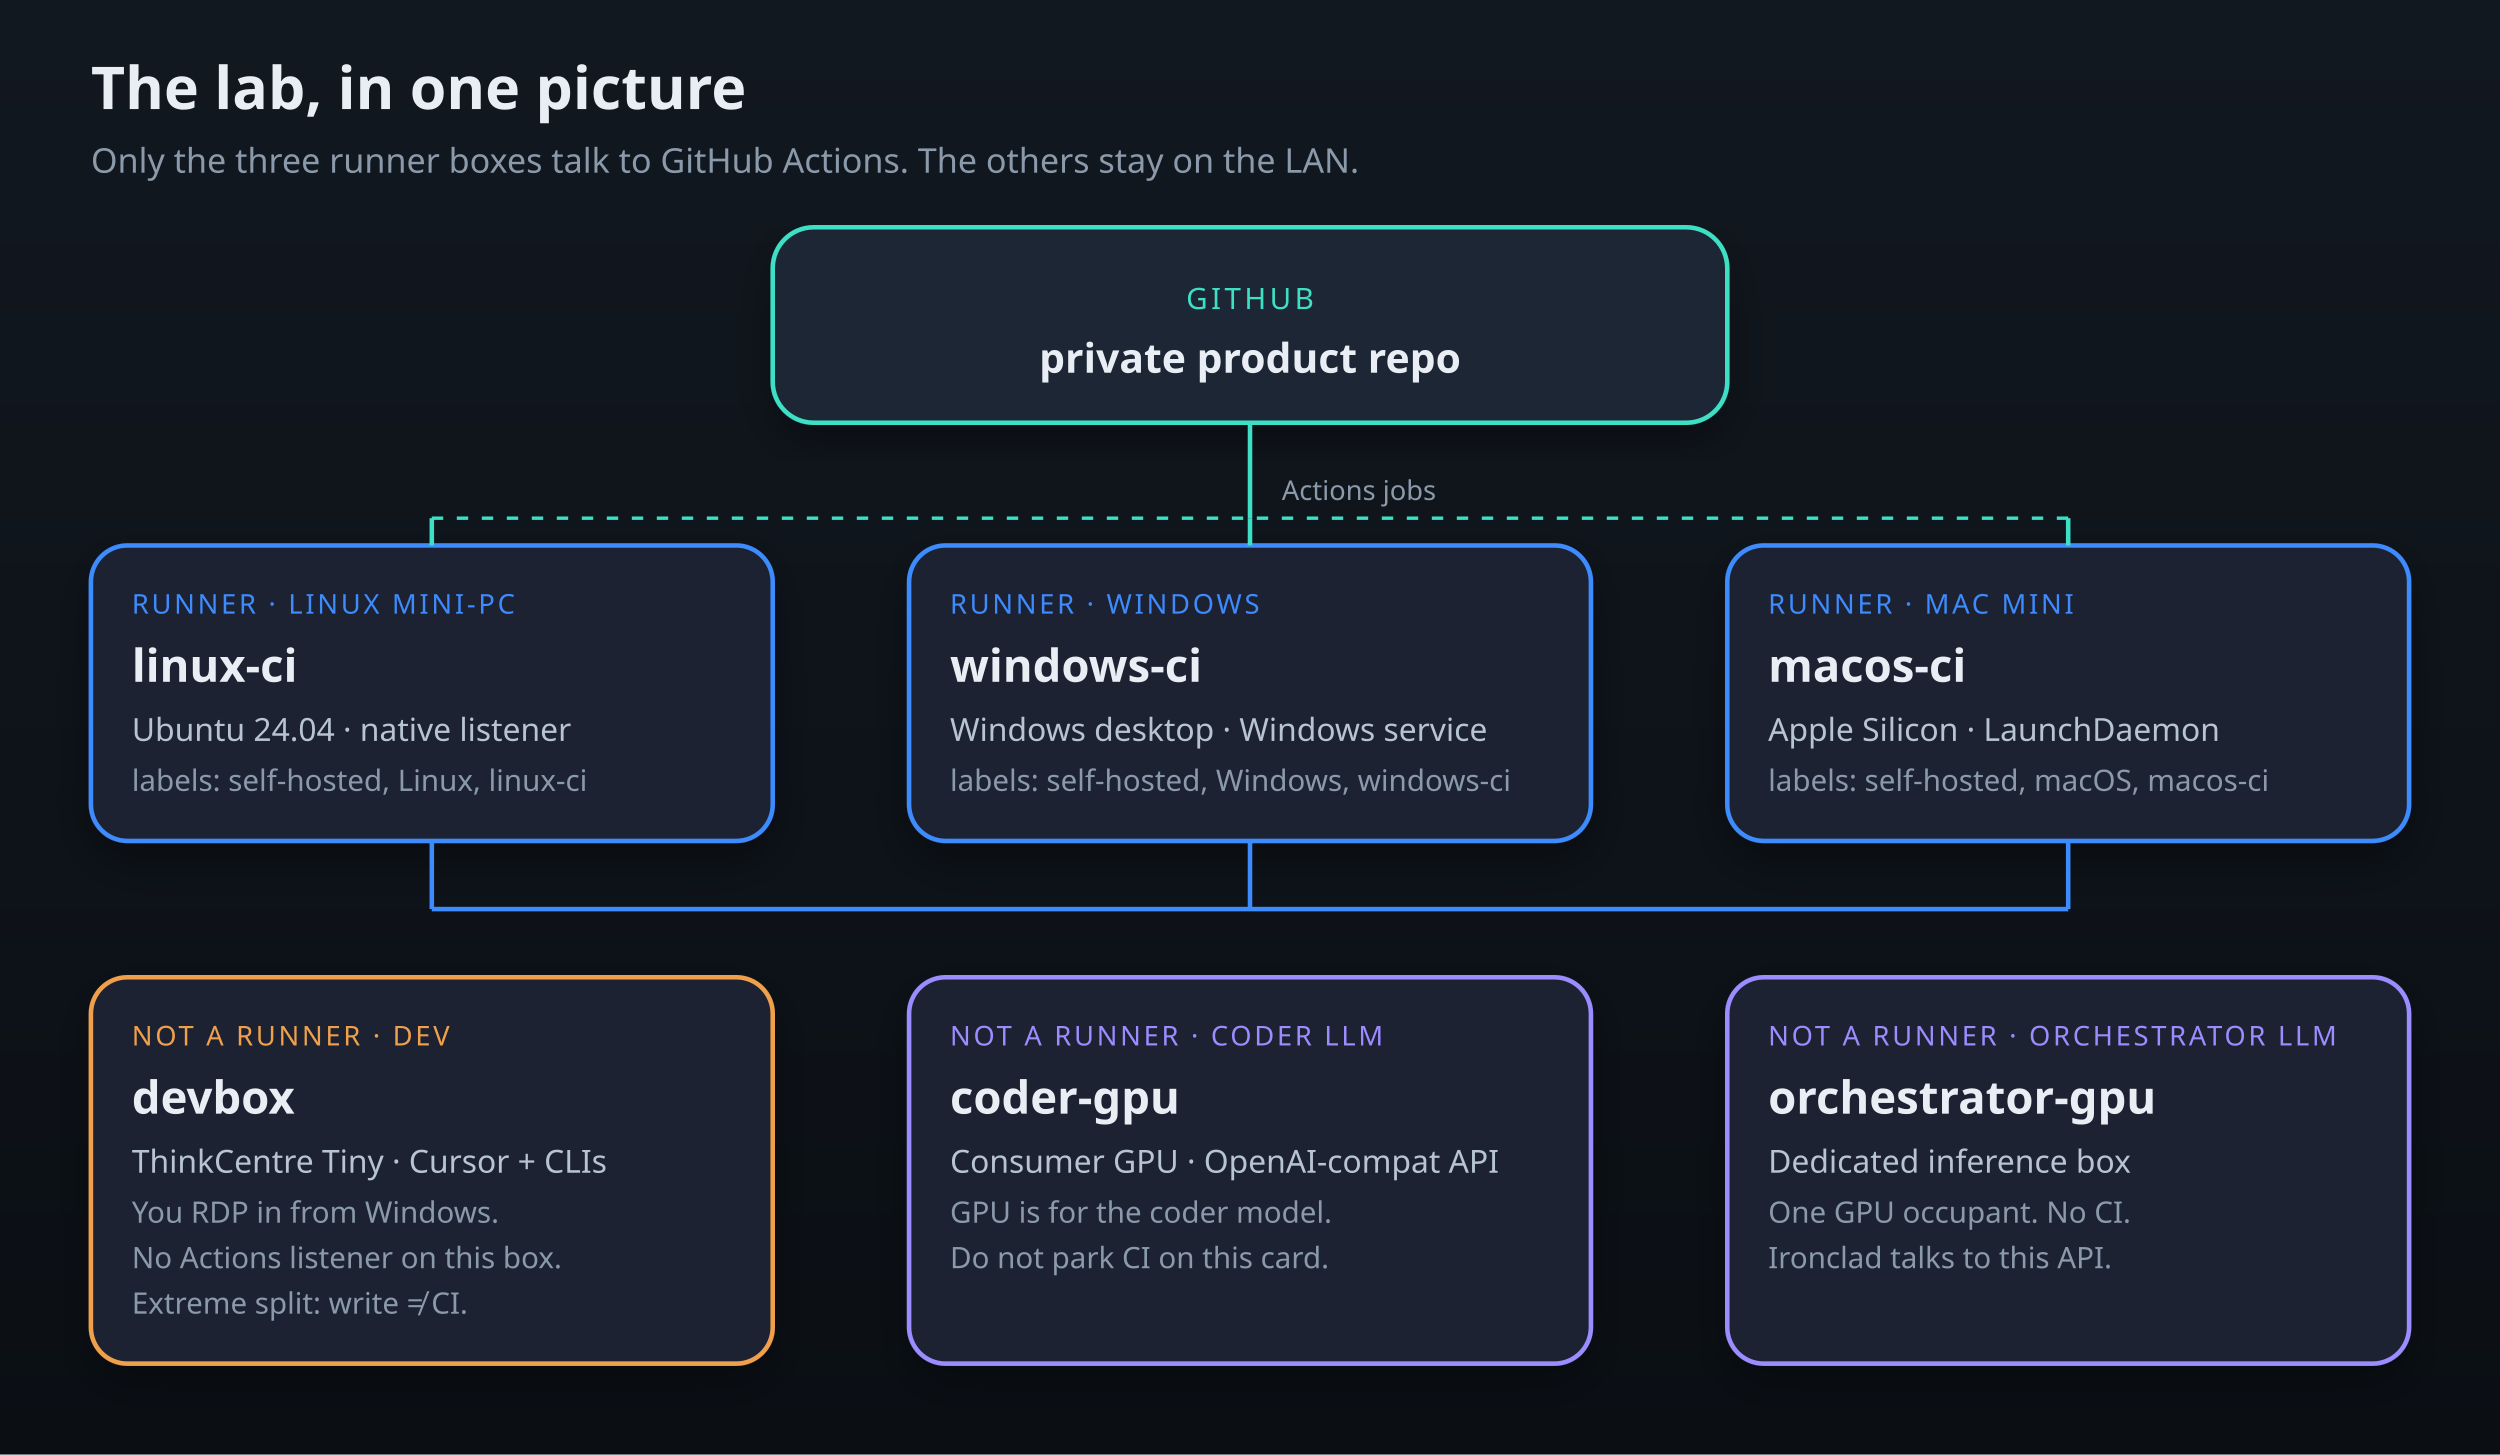
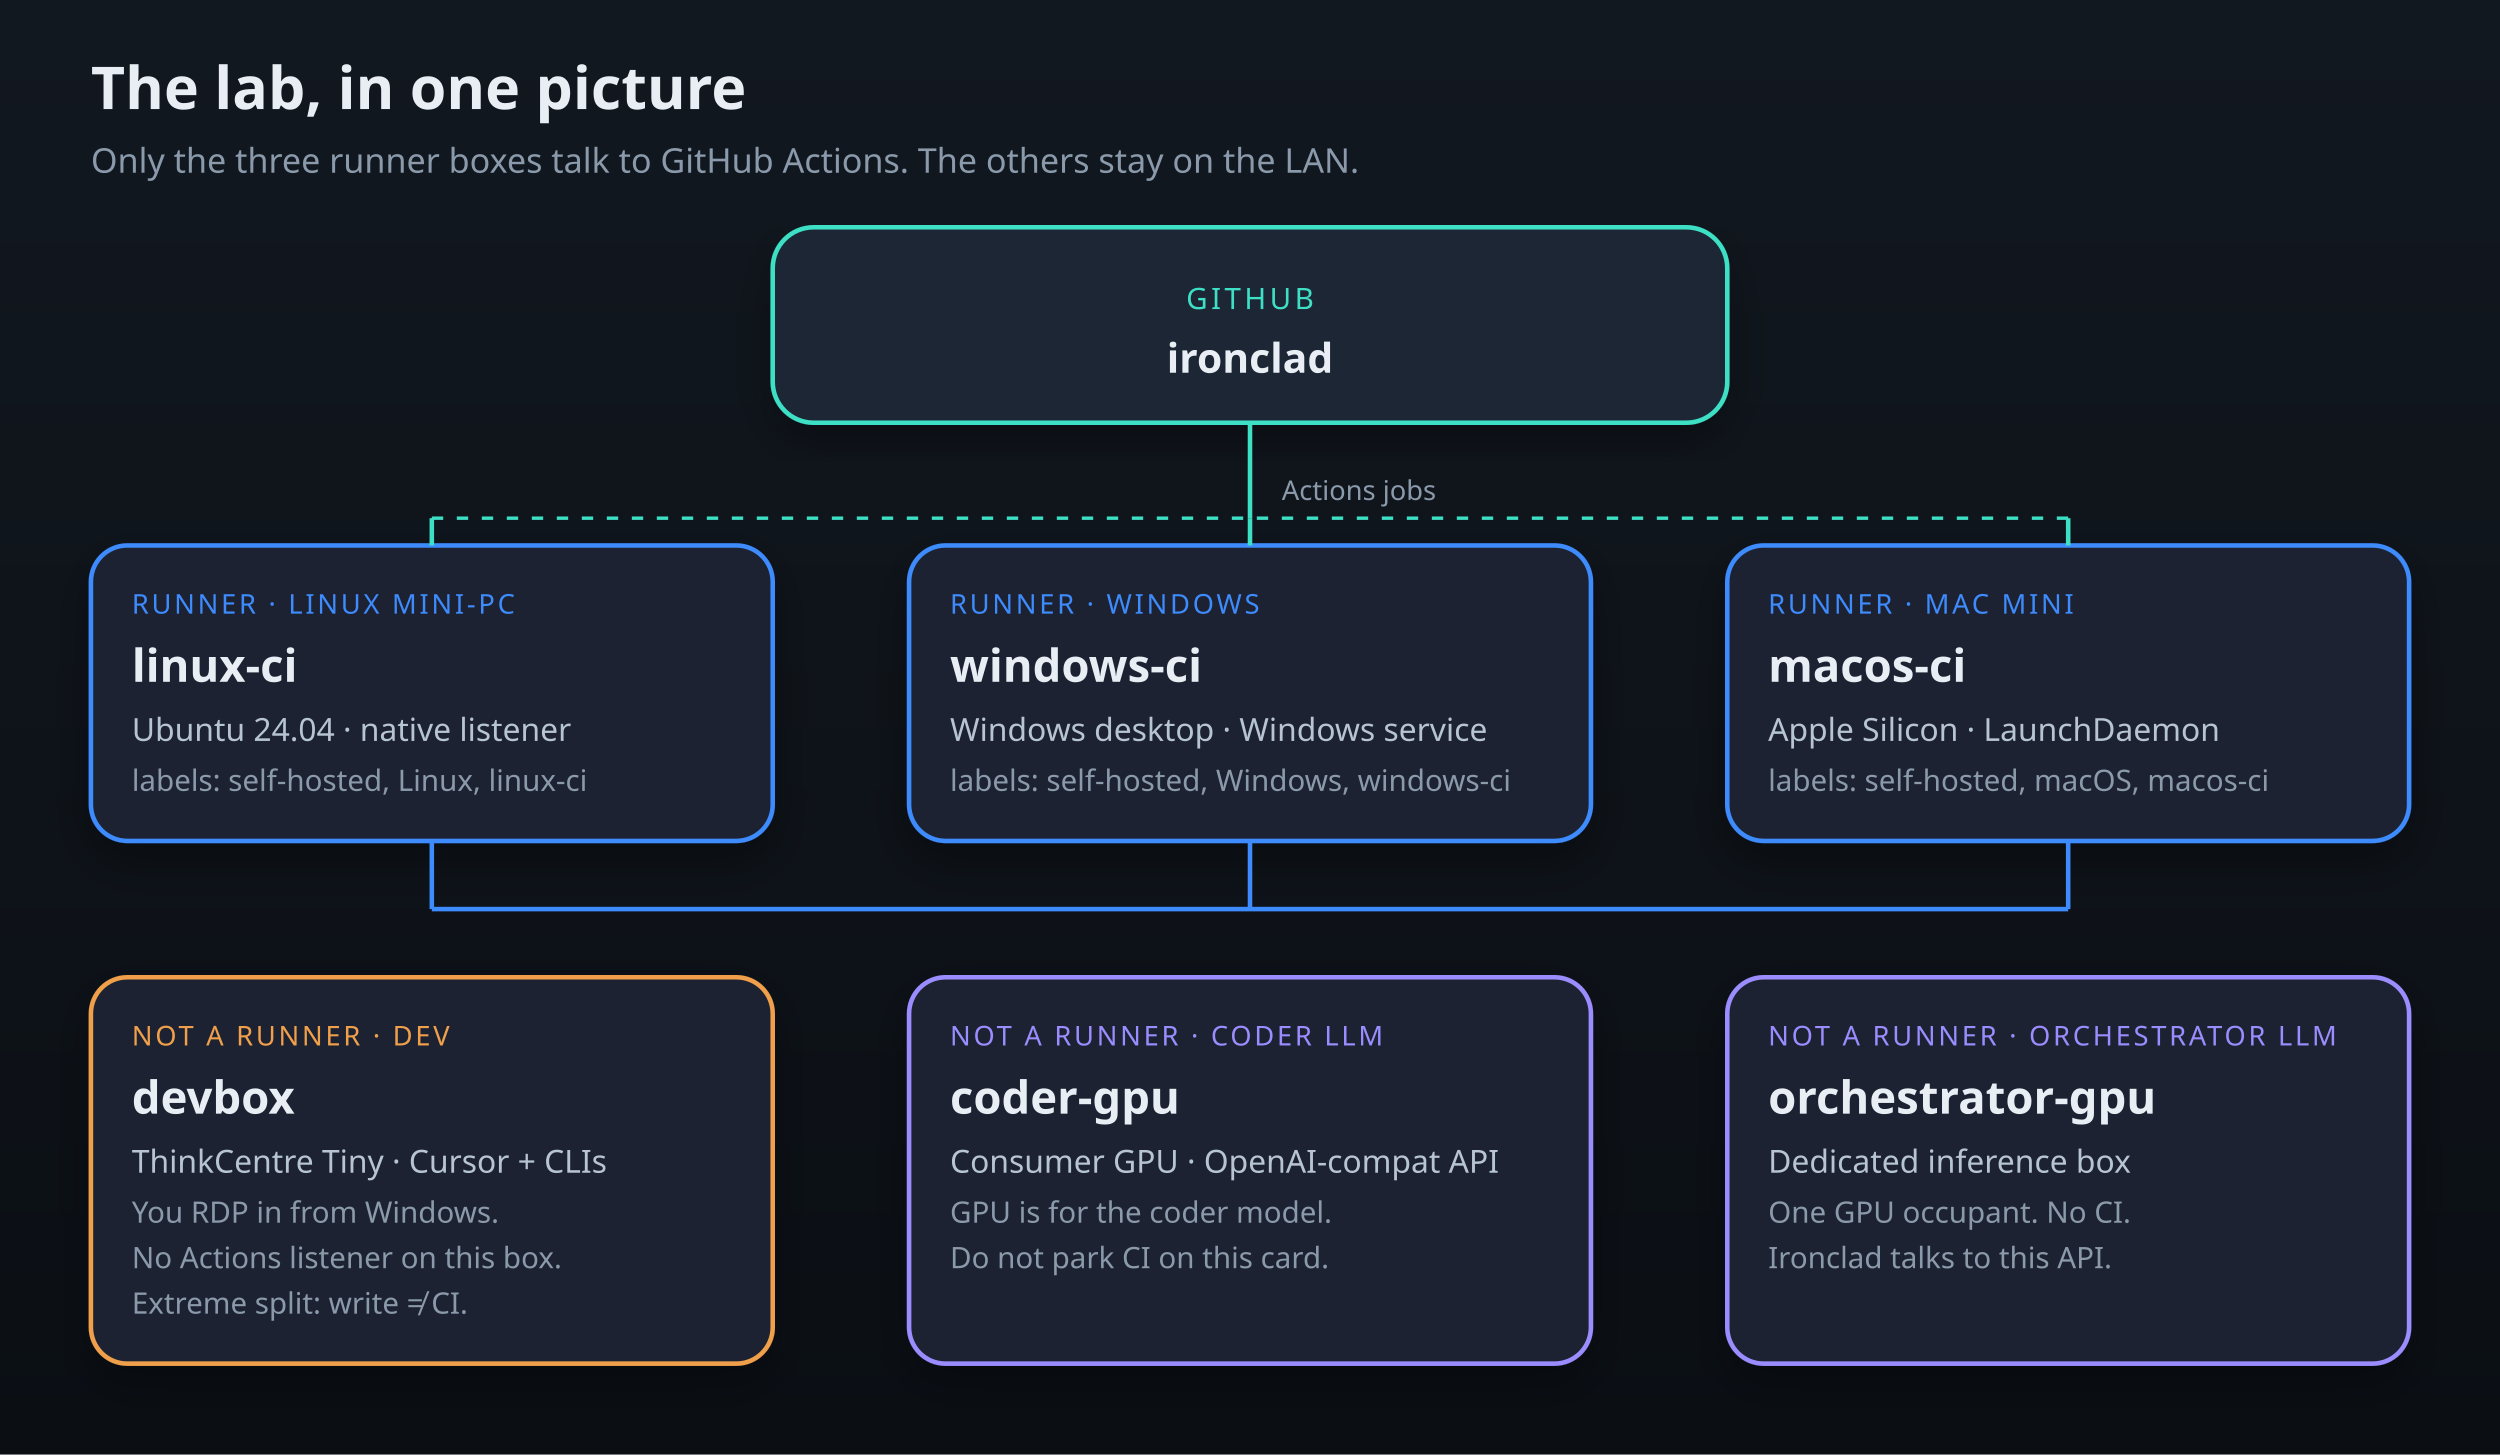
<svg xmlns="http://www.w3.org/2000/svg" viewBox="0 0 1100 640" role="img" aria-labelledby="t d">
  <defs>
    <linearGradient id="bg" x1="0" y1="0" x2="0" y2="1">
      <stop offset="0" stop-color="#121820" />
      <stop offset="1" stop-color="#0b0f14" />
    </linearGradient>
    <filter id="s" x="-10%" y="-10%" width="120%" height="130%">
      <feDropShadow dx="0" dy="8" stdDeviation="10" flood-color="#000" flood-opacity="0.35" />
    </filter>
  </defs>
  <rect width="1100" height="640" fill="url(#bg)" />
  <text x="40" y="48" fill="#e8eef4" font-family="Segoe UI, system-ui, sans-serif" font-size="26" font-weight="700">The lab, in one picture</text>
  <text x="40" y="76" fill="#8b9aab" font-family="Segoe UI, system-ui, sans-serif" font-size="15">Only the three runner boxes talk to GitHub Actions. The others stay on the LAN.</text>
  <rect x="340" y="100" rx="18" width="420" height="86" fill="#1c2734" stroke="#3ee0c5" stroke-width="2" filter="url(#s)" />
  <text x="550" y="136" text-anchor="middle" fill="#3ee0c5" font-family="Segoe UI, system-ui, sans-serif" font-size="13" letter-spacing="1.5">GITHUB</text>
-   <text x="550" y="164" text-anchor="middle" fill="#e8eef4" font-family="Segoe UI, system-ui, sans-serif" font-size="18" font-weight="700">private product repo</text>
+   <text x="550" y="164" text-anchor="middle" fill="#e8eef4" font-family="Segoe UI, system-ui, sans-serif" font-size="18" font-weight="700">ironclad</text>
  <line x1="550" y1="186" x2="550" y2="228" stroke="#3ee0c5" stroke-width="2" />
  <text x="564" y="220" fill="#8b9aab" font-family="Segoe UI, system-ui, sans-serif" font-size="12">Actions jobs</text>
  <g font-family="Segoe UI, system-ui, sans-serif">
    <rect x="40" y="240" rx="16" width="300" height="130" fill="#1a2330" stroke="#3d8bfd" stroke-width="2" filter="url(#s)" />
    <text x="58" y="270" fill="#3d8bfd" font-size="12" letter-spacing="1.2">RUNNER · LINUX MINI-PC</text>
    <text x="58" y="300" fill="#e8eef4" font-size="20" font-weight="700">linux-ci</text>
    <text x="58" y="326" fill="#b7c4d2" font-size="14">Ubuntu 24.04 · native listener</text>
    <text x="58" y="348" fill="#8b9aab" font-size="13">labels: self-hosted, Linux, linux-ci</text>
    <rect x="400" y="240" rx="16" width="300" height="130" fill="#1a2330" stroke="#3d8bfd" stroke-width="2" filter="url(#s)" />
    <text x="418" y="270" fill="#3d8bfd" font-size="12" letter-spacing="1.2">RUNNER · WINDOWS</text>
    <text x="418" y="300" fill="#e8eef4" font-size="20" font-weight="700">windows-ci</text>
    <text x="418" y="326" fill="#b7c4d2" font-size="14">Windows desktop · Windows service</text>
    <text x="418" y="348" fill="#8b9aab" font-size="13">labels: self-hosted, Windows, windows-ci</text>
    <rect x="760" y="240" rx="16" width="300" height="130" fill="#1a2330" stroke="#3d8bfd" stroke-width="2" filter="url(#s)" />
    <text x="778" y="270" fill="#3d8bfd" font-size="12" letter-spacing="1.2">RUNNER · MAC MINI</text>
    <text x="778" y="300" fill="#e8eef4" font-size="20" font-weight="700">macos-ci</text>
    <text x="778" y="326" fill="#b7c4d2" font-size="14">Apple Silicon · LaunchDaemon</text>
    <text x="778" y="348" fill="#8b9aab" font-size="13">labels: self-hosted, macOS, macos-ci</text>
  </g>
  <line x1="190" y1="370" x2="190" y2="400" stroke="#3d8bfd" stroke-width="2" />
  <line x1="550" y1="370" x2="550" y2="400" stroke="#3d8bfd" stroke-width="2" />
  <line x1="910" y1="370" x2="910" y2="400" stroke="#3d8bfd" stroke-width="2" />
  <line x1="190" y1="400" x2="910" y2="400" stroke="#3d8bfd" stroke-width="2" />
  <line x1="550" y1="228" x2="550" y2="240" stroke="#3ee0c5" stroke-width="2" />
  <line x1="190" y1="228" x2="910" y2="228" stroke="#3ee0c5" stroke-width="1.5" stroke-dasharray="5 6" />
  <line x1="190" y1="228" x2="190" y2="240" stroke="#3ee0c5" stroke-width="2" />
  <line x1="910" y1="228" x2="910" y2="240" stroke="#3ee0c5" stroke-width="2" />
  <g font-family="Segoe UI, system-ui, sans-serif">
    <rect x="40" y="430" rx="16" width="300" height="170" fill="#1a2330" stroke="#f0a04b" stroke-width="2" filter="url(#s)" />
    <text x="58" y="460" fill="#f0a04b" font-size="12" letter-spacing="1.2">NOT A RUNNER · DEV</text>
    <text x="58" y="490" fill="#e8eef4" font-size="20" font-weight="700">devbox</text>
    <text x="58" y="516" fill="#b7c4d2" font-size="14">ThinkCentre Tiny · Cursor + CLIs</text>
    <text x="58" y="538" fill="#8b9aab" font-size="13">You RDP in from Windows.</text>
    <text x="58" y="558" fill="#8b9aab" font-size="13">No Actions listener on this box.</text>
    <text x="58" y="578" fill="#8b9aab" font-size="13">Extreme split: write ≠ CI.</text>
    <rect x="400" y="430" rx="16" width="300" height="170" fill="#1a2330" stroke="#9b8cff" stroke-width="2" filter="url(#s)" />
    <text x="418" y="460" fill="#9b8cff" font-size="12" letter-spacing="1.2">NOT A RUNNER · CODER LLM</text>
    <text x="418" y="490" fill="#e8eef4" font-size="20" font-weight="700">coder-gpu</text>
    <text x="418" y="516" fill="#b7c4d2" font-size="14">Consumer GPU · OpenAI-compat API</text>
    <text x="418" y="538" fill="#8b9aab" font-size="13">GPU is for the coder model.</text>
    <text x="418" y="558" fill="#8b9aab" font-size="13">Do not park CI on this card.</text>
    <rect x="760" y="430" rx="16" width="300" height="170" fill="#1a2330" stroke="#9b8cff" stroke-width="2" filter="url(#s)" />
    <text x="778" y="460" fill="#9b8cff" font-size="12" letter-spacing="1.2">NOT A RUNNER · ORCHESTRATOR LLM</text>
    <text x="778" y="490" fill="#e8eef4" font-size="20" font-weight="700">orchestrator-gpu</text>
    <text x="778" y="516" fill="#b7c4d2" font-size="14">Dedicated inference box</text>
    <text x="778" y="538" fill="#8b9aab" font-size="13">One GPU occupant. No CI.</text>
    <text x="778" y="558" fill="#8b9aab" font-size="13">Ironclad talks to this API.</text>
  </g>
</svg>
